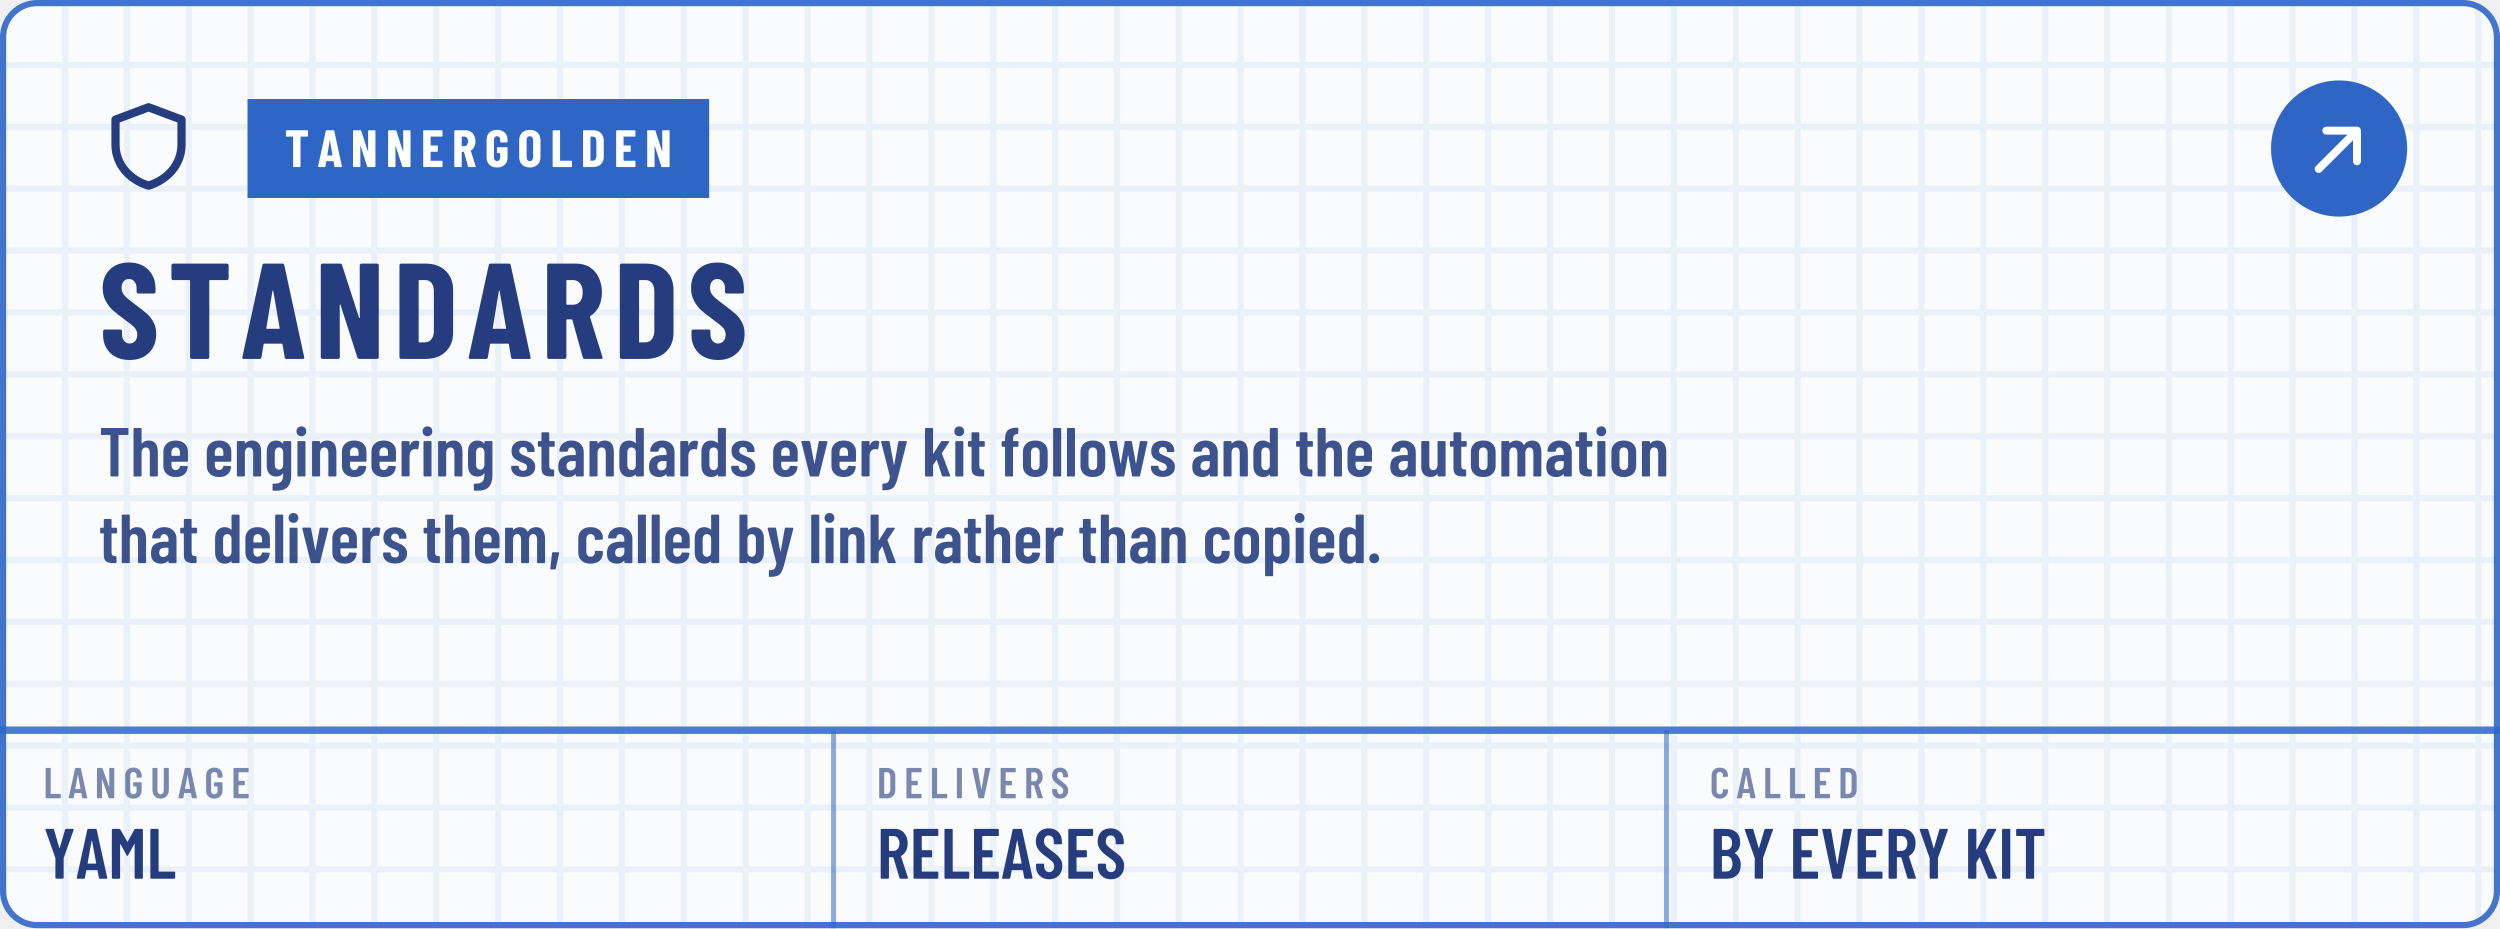
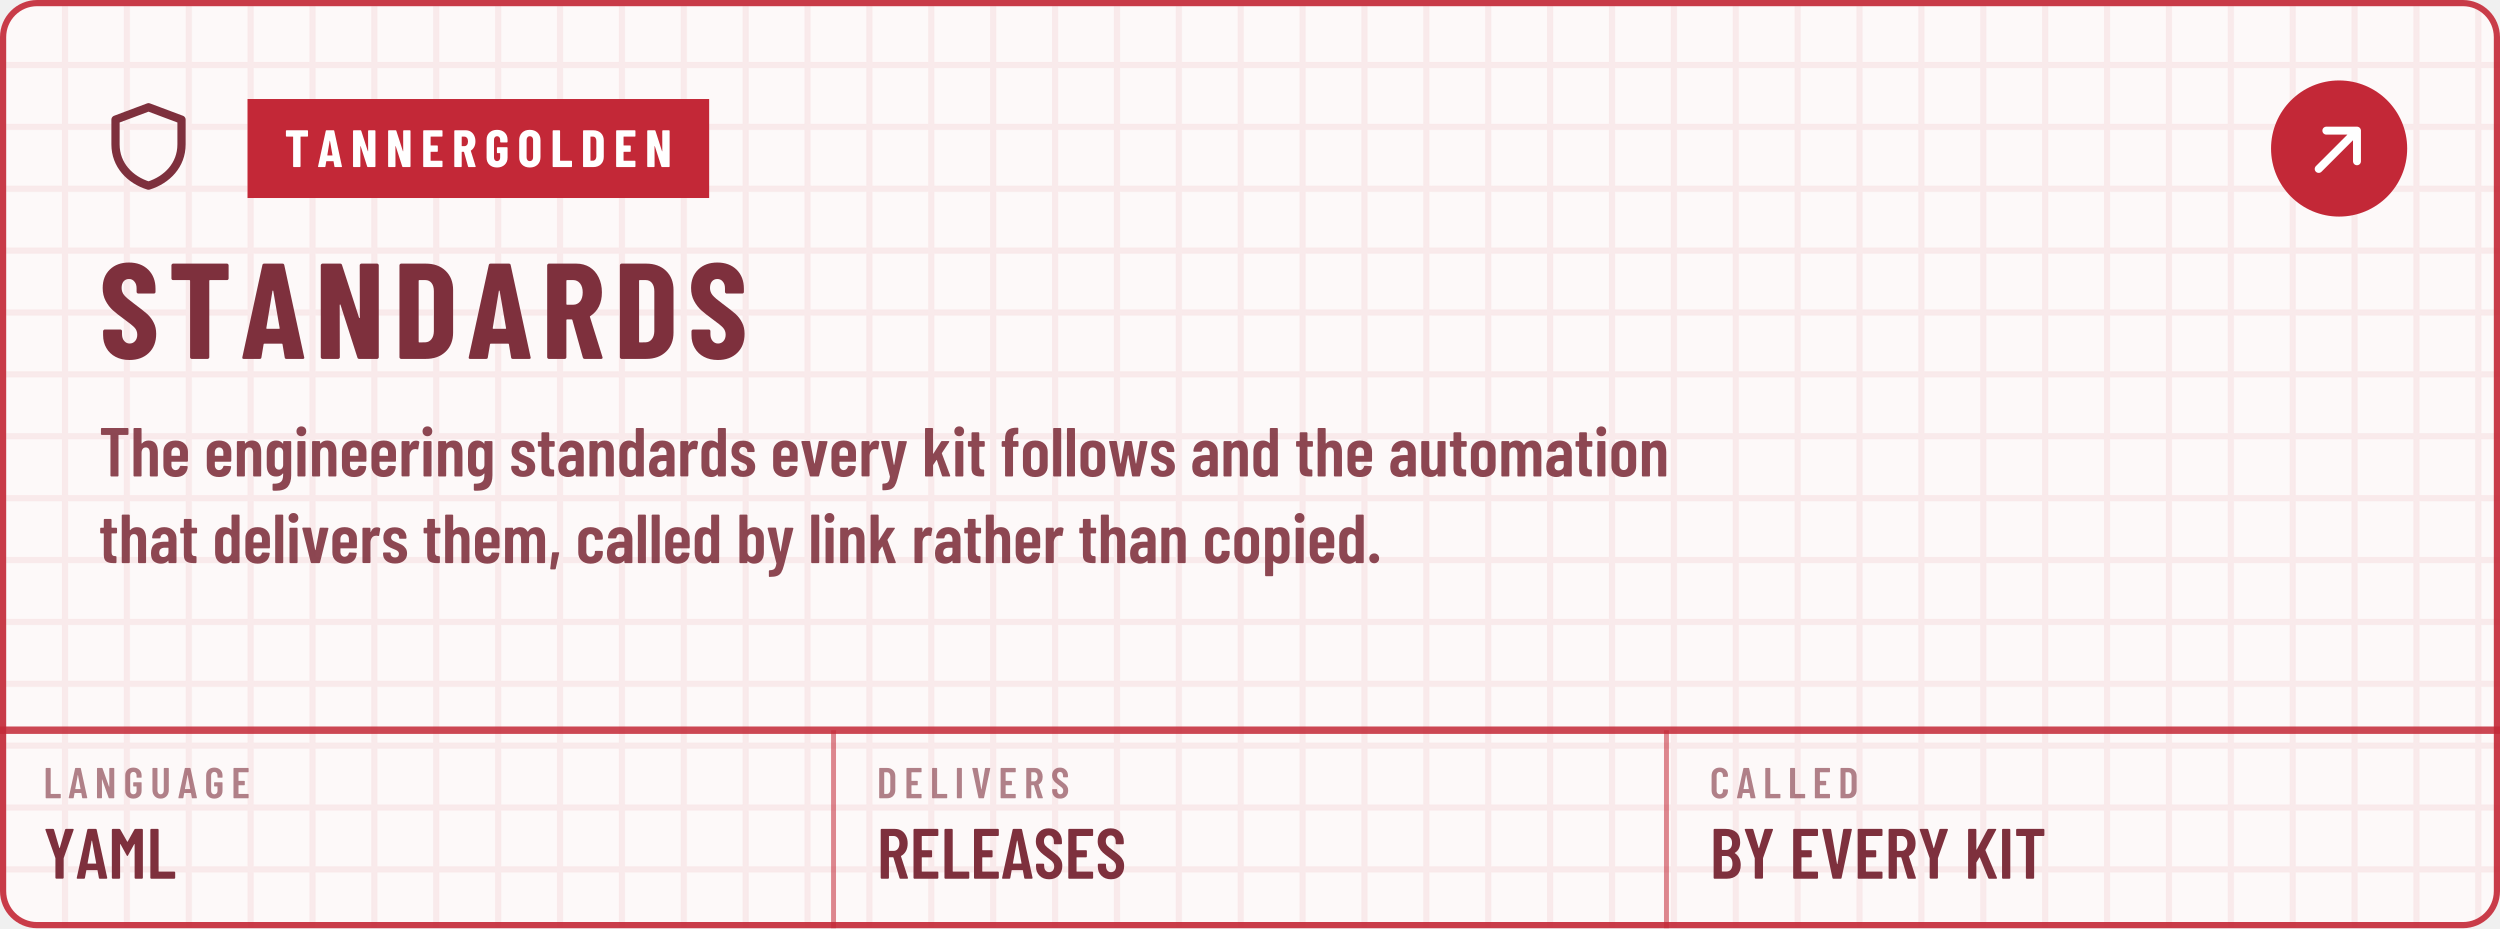
<svg xmlns="http://www.w3.org/2000/svg" width="404" height="150" viewBox="0 0 404 150" role="img" aria-labelledby="t d">
  <defs>
    <pattern id="kp1" width="10" height="10" patternUnits="userSpaceOnUse">
-       <path d="M10 .5H.5V10" fill="none" stroke="#2F66C6" stroke-opacity="0.07" />
+       <path d="M10 .5H.5V10" fill="none" stroke="#C32837" stroke-opacity="0.07" />
    </pattern>
    <path id="m44" d="M33 -78 59 146Q60 157 71 157H151Q164 157 161 144L112 -80Q110 -91 99 -91H45Q39 -91 36 -88Q32 -84 33 -78Z" />
    <path id="m46" d="M35 69Q35 100 55 120Q75 140 106 140Q137 140 156 120Q176 100 176 69Q176 38 156 18Q136 -2 106 -2Q75 -2 55 18Q35 38 35 69Z" />
    <path id="m65" d="M325 11 306 116Q306 121 300 121H154Q148 121 148 116L129 11Q128 0 116 0H25Q11 0 14 13L162 689Q164 700 175 700H281Q292 700 294 689L442 13V9Q442 0 431 0H338Q326 0 325 11ZM171 212H282Q288 212 287 217L229 533Q228 536 226 536Q224 536 223 533L166 217Q165 212 171 212Z" />
    <path id="m66" d="M242 0H66Q61 0 58 4Q54 7 54 12V688Q54 693 58 696Q61 700 66 700H224Q319 700 373 652Q427 604 427 512Q427 409 354 365Q349 362 352 359Q391 334 413 292Q435 250 435 192Q435 100 382 50Q328 0 242 0ZM170 595V409Q170 404 175 404H226Q267 404 290 429Q313 454 313 500Q313 548 290 574Q267 600 226 600H175Q170 600 170 595ZM319 208Q319 260 296 290Q273 319 233 319H175Q170 319 170 314V106Q170 101 175 101H233Q273 101 296 129Q319 157 319 208Z" />
    <path id="m67" d="M42 180V521Q42 607 94 658Q145 708 230 708Q316 708 368 658Q420 607 420 521V509Q420 504 416 500Q413 496 408 496L315 492Q303 492 303 504V529Q303 564 283 586Q263 608 230 608Q198 608 178 586Q158 564 158 529V171Q158 136 178 114Q198 92 230 92Q263 92 283 114Q303 136 303 171V196Q303 201 306 204Q310 208 315 208L408 204Q413 204 416 200Q420 197 420 192V180Q420 95 368 44Q316 -8 230 -8Q145 -8 94 44Q42 95 42 180Z" />
    <path id="m68" d="M54 12V688Q54 693 58 696Q61 700 66 700H237Q323 700 374 648Q426 596 426 509V191Q426 104 374 52Q323 0 237 0H66Q61 0 58 4Q54 7 54 12ZM175 100 235 101Q268 101 288 128Q309 154 310 198V502Q310 547 290 574Q269 600 234 600H175Q170 600 170 595V105Q170 100 175 100Z" />
    <path id="m69" d="M391 600H175Q170 600 170 595V406Q170 401 175 401H303Q308 401 312 398Q315 394 315 389V312Q315 307 312 304Q308 300 303 300H175Q170 300 170 295V105Q170 100 175 100H391Q396 100 400 96Q403 93 403 88V12Q403 7 400 4Q396 0 391 0H66Q61 0 58 4Q54 7 54 12V688Q54 693 58 696Q61 700 66 700H391Q396 700 400 696Q403 693 403 688V612Q403 607 400 604Q396 600 391 600Z" />
    <path id="m71" d="M42 173V527Q42 609 94 658Q145 708 230 708Q315 708 368 658Q420 609 420 526V487Q420 482 416 478Q413 475 408 475H316Q311 475 308 478Q304 482 304 487V528Q304 564 284 586Q263 608 230 608Q197 608 177 586Q157 564 157 528V172Q157 136 177 114Q197 92 230 92Q263 92 284 114Q304 136 304 172V268Q304 273 299 273H238Q233 273 230 276Q226 280 226 285V358Q226 363 230 366Q233 370 238 370H408Q413 370 416 366Q420 363 420 358V173Q420 91 368 42Q315 -8 230 -8Q145 -8 94 42Q42 91 42 173Z" />
    <path id="m73" d="M54 12V688Q54 693 58 696Q61 700 66 700H158Q163 700 166 696Q170 693 170 688V12Q170 7 166 4Q163 0 158 0H66Q61 0 58 4Q54 7 54 12Z" />
    <path id="m75" d="M54 12V688Q54 693 58 696Q61 700 66 700H158Q163 700 166 696Q170 693 170 688V412Q170 408 172 408Q174 407 176 410L326 691Q331 700 341 700H440Q447 700 449 696Q451 692 448 686L298 405Q297 401 297 399L459 14Q460 12 460 8Q460 0 450 0H351Q340 0 337 9L219 298Q218 301 216 300Q214 300 212 298L172 231Q170 227 170 225V12Q170 7 166 4Q163 0 158 0H66Q61 0 58 4Q54 7 54 12Z" />
    <path id="m76" d="M54 12V688Q54 693 58 696Q61 700 66 700H158Q163 700 166 696Q170 693 170 688V105Q170 100 175 100H391Q396 100 400 96Q403 93 403 88V12Q403 7 400 4Q396 0 391 0H66Q61 0 58 4Q54 7 54 12Z" />
    <path id="m77" d="M383 700H475Q480 700 484 696Q487 693 487 688V12Q487 7 484 4Q480 0 475 0H383Q378 0 374 4Q371 7 371 12V484Q371 488 369 488Q367 488 365 485L278 327Q273 319 269 319Q265 319 260 327L173 485Q171 488 169 488Q167 488 167 484V12Q167 7 164 4Q160 0 155 0H63Q58 0 54 4Q51 7 51 12V688Q51 693 54 696Q58 700 63 700H155Q165 700 170 692L267 521Q270 517 273 521L368 692Q373 700 383 700Z" />
    <path id="m78" d="M350 700H441Q446 700 450 696Q453 693 453 688V12Q453 7 450 4Q446 0 441 0H336Q326 0 323 10L174 434Q173 437 170 436Q168 436 168 433L169 12Q169 7 166 4Q162 0 157 0H66Q61 0 58 4Q54 7 54 12V688Q54 693 58 696Q61 700 66 700H169Q179 700 182 690L332 269Q333 266 336 266Q338 267 338 270V688Q338 693 342 696Q345 700 350 700Z" />
    <path id="m82" d="M318 10 233 297Q231 301 228 301H175Q170 301 170 296V12Q170 7 166 4Q163 0 158 0H66Q61 0 58 4Q54 7 54 12V688Q54 693 58 696Q61 700 66 700H254Q307 700 348 674Q388 649 410 602Q433 556 433 496Q433 434 409 389Q385 344 342 321Q338 320 339 315L437 14Q438 12 438 9Q438 0 427 0H331Q321 0 318 10ZM170 595V396Q170 391 175 391H236Q272 391 294 419Q317 447 317 495Q317 543 294 572Q272 600 236 600H175Q170 600 170 595Z" />
    <path id="m83" d="M34 173V199Q34 204 38 208Q41 211 46 211H137Q142 211 146 208Q149 204 149 199V179Q149 140 168 116Q188 92 219 92Q250 92 270 114Q290 137 290 174Q290 200 279 219Q268 238 248 255Q228 272 184 304Q134 340 104 368Q73 396 52 436Q32 475 32 527Q32 610 82 659Q132 708 214 708Q297 708 348 656Q399 605 399 520V496Q399 491 396 488Q392 484 387 484H297Q292 484 288 488Q285 491 285 496V522Q285 561 266 584Q246 608 214 608Q184 608 165 586Q146 565 146 527Q146 491 166 466Q187 441 247 397Q308 352 339 324Q370 295 387 261Q404 227 404 180Q404 95 353 44Q302 -8 219 -8Q136 -8 85 42Q34 92 34 173Z" />
    <path id="m84" d="M425 688V612Q425 607 422 604Q418 600 413 600H286Q281 600 281 595V12Q281 7 278 4Q274 0 269 0H177Q172 0 168 4Q165 7 165 12V595Q165 600 160 600H40Q35 600 32 604Q28 607 28 612V688Q28 693 32 696Q35 700 40 700H413Q418 700 422 696Q425 693 425 688Z" />
    <path id="m85" d="M50 194V688Q50 693 54 696Q57 700 62 700H154Q159 700 162 696Q166 693 166 688V182Q166 142 186 117Q206 92 239 92Q272 92 292 117Q312 142 312 182V688Q312 693 316 696Q319 700 324 700H416Q421 700 424 696Q428 693 428 688V194Q428 103 376 48Q324 -8 239 -8Q153 -8 102 48Q50 103 50 194Z" />
    <path id="m86" d="M171 11 28 687 27 691Q27 700 38 700H139Q151 700 152 689L235 208Q236 205 238 205Q240 205 241 208L322 689Q323 700 335 700H433Q446 700 443 687L299 11Q297 0 286 0H184Q173 0 171 11Z" />
    <path id="m89" d="M170 13V286L169 292L30 686Q29 688 29 691Q29 700 40 700H136Q147 700 150 690L225 433Q226 430 228 430Q230 430 231 433L306 690Q309 700 320 700H416Q422 700 425 696Q428 693 426 686L287 292L286 286V13Q286 8 282 4Q279 1 274 1H182Q177 1 174 4Q170 8 170 13Z" />
    <path id="m97" d="M397 352V12Q397 7 394 4Q390 0 385 0H293Q288 0 284 4Q281 7 281 12V31Q281 34 279 35Q277 36 275 33Q240 -8 173 -8Q116 -8 72 24Q29 57 29 143Q29 233 82 271Q134 309 224 309H276Q281 309 281 314V340Q281 376 263 398Q245 419 218 419Q197 419 183 406Q169 392 166 369Q165 357 153 357H56Q44 357 45 369Q50 437 98 478Q147 519 220 519Q299 519 348 473Q397 427 397 352ZM281 160V217Q281 222 276 222H224Q190 222 169 204Q148 185 148 150Q148 119 164 104Q180 88 205 88Q235 88 258 107Q281 126 281 160Z" />
    <path id="m98" d="M399 357V154Q399 80 362 36Q325 -8 258 -8Q204 -8 168 27Q166 29 164 28Q162 27 162 24V12Q162 7 158 4Q155 0 150 0H58Q53 0 50 4Q46 7 46 12V688Q46 693 50 696Q53 700 58 700H150Q155 700 158 696Q162 693 162 688V486Q162 483 164 482Q167 482 170 486Q189 503 212 511Q236 519 258 519Q324 519 362 476Q399 433 399 357ZM222 419Q198 419 182 404Q166 388 162 362V149Q166 123 182 108Q198 92 222 92Q250 92 267 112Q284 131 284 163V348Q284 380 267 400Q250 419 222 419Z" />
    <path id="m99" d="M38 155V357Q38 430 86 474Q133 519 215 519Q297 519 345 476Q393 432 393 365V351Q393 346 390 342Q386 339 381 339L289 335Q277 335 277 347V357Q277 382 260 400Q242 419 215 419Q188 419 171 399Q154 379 154 348V163Q154 132 171 112Q188 92 215 92Q242 92 260 110Q277 129 277 155V165Q277 170 280 174Q284 177 289 177L381 176Q386 176 390 172Q393 169 393 164V146Q393 77 345 34Q297 -8 215 -8Q133 -8 86 36Q38 80 38 155Z" />
    <path id="m100" d="M287 700H379Q384 700 388 696Q391 693 391 688V12Q391 7 388 4Q384 0 379 0H287Q282 0 278 4Q275 7 275 12V24Q275 27 273 28Q271 29 269 27Q233 -8 179 -8Q112 -8 75 36Q38 80 38 154V357Q38 433 76 476Q113 519 179 519Q202 519 226 510Q250 502 269 483Q271 481 273 482Q275 483 275 486V688Q275 693 278 696Q282 700 287 700ZM275 149V362Q271 388 255 404Q239 419 215 419Q187 419 170 400Q153 380 153 348V163Q153 131 170 112Q187 92 215 92Q239 92 255 108Q271 123 275 149Z" />
    <path id="m101" d="M380 213H159Q154 213 154 208V163Q154 132 171 112Q188 92 215 92Q238 92 254 106Q271 121 276 144Q279 154 289 154L378 150Q383 150 386 146Q390 143 389 137Q382 67 338 30Q294 -8 215 -8Q133 -8 86 36Q38 79 38 154V357Q38 430 86 474Q133 519 215 519Q297 519 344 474Q392 430 392 357V225Q392 220 388 216Q385 213 380 213ZM154 348V303Q154 298 159 298H272Q277 298 277 303V348Q277 380 260 400Q243 419 215 419Q188 419 171 399Q154 379 154 348Z" />
    <path id="m102" d="M265 499V440Q265 435 262 432Q258 428 253 428H191Q186 428 186 423V12Q186 7 182 4Q179 0 174 0H83Q78 0 74 4Q71 7 71 12V423Q71 428 66 428H34Q29 428 26 432Q22 435 22 440V499Q22 504 26 508Q29 511 34 511H66Q71 511 71 516V541Q71 631 112 668Q153 705 243 704H251Q256 704 260 700Q263 697 263 692L261 624Q261 619 258 616Q254 612 249 612H244Q214 611 200 592Q186 574 186 536V516Q186 511 191 511H253Q258 511 262 508Q265 504 265 499Z" />
    <path id="m103" d="M287 511H379Q384 511 388 508Q391 504 391 499V19Q391 -89 342 -148Q293 -206 167 -206Q145 -206 134 -205Q122 -204 122 -192V-115Q122 -102 135 -104Q192 -105 222 -90Q253 -75 264 -46Q275 -17 275 30V41Q275 44 273 44Q271 45 269 42Q236 -1 175 -1Q108 -1 73 42Q38 86 38 161V357Q38 434 74 476Q109 519 175 519Q236 519 269 476Q271 473 273 474Q275 474 275 477V499Q275 504 278 508Q282 511 287 511ZM275 169V348Q275 380 258 400Q242 419 215 419Q188 419 171 399Q154 379 154 348V169Q154 138 171 118Q188 99 215 99Q242 99 258 118Q275 138 275 169Z" />
    <path id="m104" d="M397 352V12Q397 7 394 4Q390 0 385 0H293Q288 0 284 4Q281 7 281 12V343Q281 379 266 399Q251 419 223 419Q194 419 178 398Q162 377 162 340V12Q162 7 158 4Q155 0 150 0H58Q53 0 50 4Q46 7 46 12V688Q46 693 50 696Q53 700 58 700H150Q155 700 158 696Q162 693 162 688V479Q162 476 164 476Q167 475 170 479Q204 519 265 519Q330 519 364 476Q397 432 397 352Z" />
    <path id="m105" d="M36 652Q36 683 56 703Q76 723 107 723Q138 723 158 703Q177 683 177 652Q177 621 157 601Q137 581 107 581Q76 581 56 601Q36 621 36 652ZM50 12V499Q50 504 54 508Q57 511 62 511H154Q159 511 162 508Q166 504 166 499V12Q166 7 162 4Q159 0 154 0H62Q57 0 54 4Q50 7 50 12Z" />
    <path id="m107" d="M46 12V688Q46 693 50 696Q53 700 58 700H150Q155 700 158 696Q162 693 162 688V332Q162 328 164 328Q166 328 168 331L277 503Q281 511 291 511H387Q394 511 396 506Q398 502 394 496L290 339Q288 335 289 332L409 14Q410 12 410 9Q410 0 399 0H304Q294 0 291 10L217 236Q216 239 214 240Q212 240 211 237L164 167Q162 163 162 161V12Q162 7 158 4Q155 0 150 0H58Q53 0 50 4Q46 7 46 12Z" />
    <path id="m108" d="M42 12V688Q42 693 46 696Q49 700 54 700H146Q151 700 154 696Q158 693 158 688V12Q158 7 154 4Q151 0 146 0H54Q49 0 46 4Q42 7 42 12Z" />
    <path id="m109" d="M623 347V12Q623 7 620 4Q616 0 611 0H520Q515 0 512 4Q508 7 508 12V339Q508 377 493 398Q478 419 452 419Q424 419 408 398Q392 377 392 340V12Q392 7 388 4Q385 0 380 0H289Q284 0 280 4Q277 7 277 12V339Q277 377 262 398Q246 419 221 419Q193 419 177 398Q161 377 161 340V12Q161 7 158 4Q154 0 149 0H58Q53 0 50 4Q46 7 46 12V499Q46 504 50 508Q53 511 58 511H149Q154 511 158 508Q161 504 161 499V483Q161 480 163 479Q165 478 167 481Q187 501 212 510Q237 519 261 519Q335 519 370 456Q373 452 379 459Q399 491 430 505Q460 519 491 519Q556 519 590 474Q623 428 623 347Z" />
    <path id="m110" d="M397 352V12Q397 7 394 4Q390 0 385 0H293Q288 0 284 4Q281 7 281 12V343Q281 379 266 399Q251 419 223 419Q194 419 178 398Q162 377 162 340V12Q162 7 158 4Q155 0 150 0H58Q53 0 50 4Q46 7 46 12V499Q46 504 50 508Q53 511 58 511H150Q155 511 158 508Q162 504 162 499V479Q162 476 164 476Q167 475 170 479Q204 519 265 519Q330 519 364 476Q397 432 397 352Z" />
    <path id="m111" d="M38 155V356Q38 430 86 474Q134 519 216 519Q299 519 347 474Q395 430 395 356V155Q395 80 348 36Q300 -8 216 -8Q133 -8 86 36Q38 80 38 155ZM279 164V348Q279 379 262 399Q244 419 216 419Q188 419 171 400Q154 380 154 348V164Q154 132 171 112Q188 93 216 93Q244 93 262 112Q279 132 279 164Z" />
    <path id="m112" d="M403 357V155Q403 78 366 35Q329 -8 262 -8Q239 -8 215 0Q191 9 172 28Q170 30 168 29Q166 28 166 25V-177Q166 -182 162 -186Q159 -189 154 -189H62Q57 -189 54 -186Q50 -182 50 -177V499Q50 504 54 508Q57 511 62 511H154Q159 511 162 508Q166 504 166 499V487Q166 484 168 484Q171 483 174 487Q209 519 262 519Q329 519 366 476Q403 432 403 357ZM226 420Q199 420 182 400Q166 380 166 348V163Q166 131 182 112Q199 92 226 92Q254 92 271 112Q288 131 288 163V348Q288 380 271 400Q254 420 226 420Z" />
    <path id="m114" d="M297 507Q305 502 303 492L287 399Q286 387 273 392Q259 396 247 396Q235 396 225 393Q197 389 180 362Q162 334 162 296V13Q162 8 158 4Q155 1 150 1H58Q53 1 50 4Q46 8 46 13V499Q46 504 50 508Q53 511 58 511H150Q155 511 158 508Q162 504 162 499V453Q162 449 164 448Q166 448 167 452Q194 517 255 517Q282 517 297 507Z" />
    <path id="m115" d="M30 135V142Q30 147 34 150Q37 154 42 154H128Q133 154 136 150Q140 147 140 142V137Q140 113 158 97Q177 81 204 81Q230 81 245 96Q260 111 260 134Q260 154 247 168Q234 181 219 188Q204 195 165 211Q108 233 72 267Q35 301 35 368Q35 438 80 478Q124 517 200 517Q278 517 324 476Q369 434 369 364Q369 359 366 356Q362 352 357 352H273Q268 352 264 356Q261 359 261 364V370Q261 394 244 410Q228 426 203 426Q177 426 162 410Q146 393 146 370Q146 351 158 338Q170 325 185 318Q200 310 235 295Q277 278 306 262Q334 245 356 214Q377 184 377 139Q377 72 330 33Q283 -6 203 -6Q124 -6 77 32Q30 70 30 135Z" />
    <path id="m116" d="M248 429H186Q181 429 181 424V162Q181 127 194 114Q207 100 233 101H240Q245 101 248 98Q252 94 252 89V12Q252 7 248 4Q245 0 240 0H206Q138 0 104 25Q69 50 69 119V424Q69 429 64 429H29Q24 429 20 432Q17 436 17 441V499Q17 504 20 508Q24 511 29 511H64Q69 511 69 516V626Q69 631 72 634Q76 638 81 638H169Q174 638 178 634Q181 631 181 626V516Q181 511 186 511H248Q253 511 256 508Q260 504 260 499V441Q260 436 256 432Q253 429 248 429Z" />
    <path id="m117" d="M289 511H381Q386 511 390 508Q393 504 393 499V12Q393 7 390 4Q386 0 381 0H289Q284 0 280 4Q277 7 277 12V34Q277 37 275 38Q273 39 271 36Q242 -7 178 -7Q117 -7 80 30Q42 66 42 142V499Q42 504 46 508Q49 511 54 511H146Q151 511 154 508Q158 504 158 499V167Q158 92 216 92Q245 92 261 114Q277 135 277 172V499Q277 504 280 508Q284 511 289 511Z" />
    <path id="m118" d="M141 10 19 499V503Q19 512 30 512H132Q144 512 145 501L205 190Q206 187 208 187Q210 187 211 190L270 501Q271 512 283 512L385 510Q399 510 396 497L275 10Q272 0 261 0H155Q144 0 141 10Z" />
    <path id="m119" d="M126 11 19 499V503Q19 512 30 512H118Q130 512 131 501L183 190Q184 187 186 187Q188 187 189 190L244 501Q245 512 257 512H335Q347 512 348 501L404 189Q405 186 407 186Q409 186 410 189L463 501Q464 512 476 512L563 510Q576 510 573 497L466 11Q464 0 453 0H363Q351 0 350 11L297 303Q296 306 294 306Q292 306 291 303L239 11Q238 0 226 0H139Q128 0 126 11Z" />
    <path id="m121" d="M34 -187V-115Q34 -110 37 -106Q40 -103 44 -103Q77 -102 96 -94Q115 -87 126 -66Q138 -44 143 -3L142 3L16 499V503Q16 512 27 512H125Q137 512 138 501L199 170Q200 167 202 167Q204 167 205 170L264 501Q265 512 277 512L376 510Q390 510 387 497L253 -28Q234 -99 213 -134Q192 -169 154 -184Q116 -199 45 -199H40Q38 -199 36 -196Q34 -192 34 -187Z" />
    <path id="n65" d="M325 11 309 107Q309 112 303 112H176Q170 112 170 107L154 11Q153 0 141 0H24Q11 0 14 13L161 689Q163 700 174 700H309Q320 700 322 689L468 13L469 9Q469 0 458 0H338Q326 0 325 11ZM194 221H284Q289 221 288 226L241 499Q240 502 238 502Q236 502 235 499L190 226Q190 221 194 221Z" />
    <path id="n68" d="M44 12V688Q44 693 48 696Q51 700 56 700H237Q328 700 383 647Q438 594 438 506V194Q438 106 383 53Q328 0 237 0H56Q51 0 48 4Q44 7 44 12ZM190 121 235 122Q262 123 279 145Q296 167 297 203V497Q297 535 280 557Q263 579 234 579H190Q185 579 185 574V126Q185 121 190 121Z" />
    <path id="n69" d="M399 579H190Q185 579 185 574V416Q185 411 190 411H310Q315 411 318 408Q322 404 322 399V302Q322 297 318 294Q315 290 310 290H190Q185 290 185 285V126Q185 121 190 121H399Q404 121 408 118Q411 114 411 109V12Q411 7 408 4Q404 0 399 0H56Q51 0 48 4Q44 7 44 12V688Q44 693 48 696Q51 700 56 700H399Q404 700 408 696Q411 693 411 688V591Q411 586 408 582Q404 579 399 579Z" />
    <path id="n71" d="M34 181V519Q34 605 88 656Q143 708 233 708Q323 708 378 656Q433 604 433 518V480Q433 475 430 472Q426 468 421 468H304Q299 468 296 472Q292 475 292 480V520Q292 550 276 568Q260 587 233 587Q207 587 191 568Q175 550 175 520V180Q175 150 191 132Q207 113 233 113Q260 113 276 132Q292 150 292 180V260Q292 265 287 265H243Q238 265 234 268Q231 272 231 277V366Q231 371 234 374Q238 378 243 378H421Q426 378 430 374Q433 371 433 366V181Q433 95 378 44Q323 -8 233 -8Q143 -8 88 44Q34 95 34 181Z" />
    <path id="n76" d="M44 12V688Q44 693 48 696Q51 700 56 700H173Q178 700 182 696Q185 693 185 688V126Q185 121 190 121H400Q405 121 408 118Q412 114 412 109V12Q412 7 408 4Q405 0 400 0H56Q51 0 48 4Q44 7 44 12Z" />
    <path id="n78" d="M342 700H458Q463 700 466 696Q470 693 470 688V12Q470 7 466 4Q463 0 458 0H326Q316 0 313 10L189 397Q188 400 186 400Q183 399 183 396L184 12Q184 7 180 4Q177 0 172 0H56Q51 0 48 4Q44 7 44 12V688Q44 693 48 696Q51 700 56 700H187Q197 700 200 690L325 303Q326 300 328 300Q331 301 331 304L330 688Q330 693 334 696Q337 700 342 700Z" />
    <path id="n79" d="M34 190V510Q34 600 89 654Q144 708 236 708Q328 708 384 654Q439 600 439 510V190Q439 100 384 46Q328 -8 236 -8Q144 -8 89 46Q34 100 34 190ZM298 184V516Q298 548 281 568Q264 587 236 587Q208 587 192 568Q175 548 175 516V184Q175 152 192 132Q208 113 236 113Q264 113 281 132Q298 152 298 184Z" />
    <path id="n82" d="M306 10 229 286Q227 290 224 290H190Q185 290 185 285V12Q185 7 182 4Q178 0 173 0H56Q51 0 48 4Q44 7 44 12V688Q44 693 48 696Q51 700 56 700H258Q313 700 356 674Q399 647 422 599Q446 551 446 489Q446 430 424 385Q401 340 361 315Q359 314 358 312Q357 311 358 309L450 14L451 10Q451 0 440 0H320Q309 0 306 10ZM185 574V403Q185 398 190 398H235Q266 398 286 422Q305 447 305 488Q305 530 286 554Q266 579 235 579H190Q185 579 185 574Z" />
    <path id="n83" d="M30 175V204Q30 209 34 212Q37 216 42 216H157Q162 216 166 212Q169 209 169 204V182Q169 151 185 132Q201 113 225 113Q249 113 265 131Q281 149 281 178Q281 208 261 230Q241 251 183 293Q133 329 102 357Q71 385 49 426Q27 467 27 521Q27 606 80 657Q133 708 220 708Q308 708 362 655Q415 602 415 516V492Q415 487 412 484Q408 480 403 480H288Q283 480 280 484Q276 487 276 492V519Q276 550 260 568Q245 587 220 587Q196 587 181 570Q166 552 166 521Q166 491 185 468Q204 445 260 404Q322 358 354 330Q385 301 402 266Q420 232 420 184Q420 96 366 44Q312 -8 224 -8Q166 -8 122 15Q78 38 54 80Q30 121 30 175Z" />
    <path id="n84" d="M444 688V591Q444 586 440 582Q437 579 432 579H307Q302 579 302 574V12Q302 7 298 4Q295 0 290 0H173Q168 0 164 4Q161 7 161 12V574Q161 579 156 579H36Q31 579 28 582Q24 586 24 591V688Q24 693 28 696Q31 700 36 700H432Q437 700 440 696Q444 693 444 688Z" />
  </defs>
  <rect width="404" height="150" rx="6" fill="#FFFFFF" />
-   <rect width="404" height="150" rx="6" fill="#2F66C6" fill-opacity=".03" />
+   <rect width="404" height="150" rx="6" fill="#C32837" fill-opacity=".03" />
  <rect width="404" height="150" rx="6" fill="url(#kp1)" />
-   <g transform="translate(16 16) scale(0.6667)" fill="none" stroke="#253D7E" stroke-width="2" stroke-linecap="round" stroke-linejoin="round">
+   <g transform="translate(16 16) scale(0.6667)" fill="none" stroke="#7E303D" stroke-width="2" stroke-linecap="round" stroke-linejoin="round">
    <path d="M12 2l8 3v6c0 5-3.5 8.6-8 10-4.5-1.4-8-5-8-10V5z" />
  </g>
-   <rect x="40" y="16" width="74.6" height="16" fill="#2F66C6" />
+   <rect x="40" y="16" width="74.6" height="16" fill="#C32837" />
  <g transform="translate(46 27) scale(0.0085 -0.0085)" fill="#FFFFFF">
    <use href="#n84" x="0" />
    <use href="#n65" x="621" />
    <use href="#n78" x="1256" />
    <use href="#n78" x="1923" />
    <use href="#n69" x="2590" />
    <use href="#n82" x="3181" />
    <use href="#n71" x="3805" />
    <use href="#n79" x="4425" />
    <use href="#n76" x="5051" />
    <use href="#n68" x="5629" />
    <use href="#n69" x="6258" />
    <use href="#n78" x="6849" />
  </g>
-   <g transform="translate(16 58) scale(0.022 -0.022)" fill="#253D7E">
+   <g transform="translate(16 58) scale(0.022 -0.022)" fill="#7E303D">
    <use href="#n83" x="0" />
    <use href="#n84" x="508" />
    <use href="#n65" x="1039" />
    <use href="#n78" x="1585" />
    <use href="#n68" x="2163" />
    <use href="#n65" x="2702" />
    <use href="#n82" x="3248" />
    <use href="#n68" x="3782" />
    <use href="#n83" x="4322" />
  </g>
-   <circle cx="378" cy="24" r="11" fill="#2F66C6" />
+   <circle cx="378" cy="24" r="11" fill="#C32837" />
  <g transform="rotate(-45 378 24)">
    <g transform="translate(371 17) scale(0.5833)" fill="none" stroke="#FFFFFF" stroke-width="2.2" stroke-linecap="round" stroke-linejoin="round">
      <path d="M4 12h15M13 6l6 6-6 6" />
    </g>
  </g>
-   <g transform="translate(16 77) scale(0.0112 -0.0112)" fill="#253D7E" fill-opacity="0.88">
+   <g transform="translate(16 77) scale(0.0112 -0.0112)" fill="#7E303D" fill-opacity="0.88">
    <use href="#m84" x="0" />
    <use href="#m104" x="452" />
    <use href="#m101" x="891" />
    <use href="#m101" x="1517" />
    <use href="#m110" x="1943" />
    <use href="#m103" x="2382" />
    <use href="#m105" x="2813" />
    <use href="#m110" x="3028" />
    <use href="#m101" x="3467" />
    <use href="#m101" x="3893" />
    <use href="#m114" x="4319" />
    <use href="#m105" x="4632" />
    <use href="#m110" x="4847" />
    <use href="#m103" x="5286" />
    <use href="#m115" x="5917" />
    <use href="#m116" x="6315" />
    <use href="#m97" x="6597" />
    <use href="#m110" x="7031" />
    <use href="#m100" x="7470" />
    <use href="#m97" x="7907" />
    <use href="#m114" x="8341" />
    <use href="#m100" x="8654" />
    <use href="#m115" x="9091" />
    <use href="#m101" x="9689" />
    <use href="#m118" x="10115" />
    <use href="#m101" x="10530" />
    <use href="#m114" x="10956" />
    <use href="#m121" x="11269" />
    <use href="#m107" x="11872" />
    <use href="#m105" x="12305" />
    <use href="#m116" x="12520" />
    <use href="#m102" x="13002" />
    <use href="#m111" x="13293" />
    <use href="#m108" x="13725" />
    <use href="#m108" x="13924" />
    <use href="#m111" x="14123" />
    <use href="#m119" x="14555" />
    <use href="#m115" x="15147" />
    <use href="#m97" x="15745" />
    <use href="#m110" x="16179" />
    <use href="#m100" x="16618" />
    <use href="#m116" x="17255" />
    <use href="#m104" x="17537" />
    <use href="#m101" x="17976" />
    <use href="#m97" x="18602" />
    <use href="#m117" x="19036" />
    <use href="#m116" x="19474" />
    <use href="#m111" x="19756" />
    <use href="#m109" x="20188" />
    <use href="#m97" x="20853" />
    <use href="#m116" x="21287" />
    <use href="#m105" x="21569" />
    <use href="#m111" x="21784" />
    <use href="#m110" x="22216" />
  </g>
-   <g transform="translate(16 91) scale(0.0112 -0.0112)" fill="#253D7E" fill-opacity="0.88">
+   <g transform="translate(16 91) scale(0.0112 -0.0112)" fill="#7E303D" fill-opacity="0.88">
    <use href="#m116" x="0" />
    <use href="#m104" x="282" />
    <use href="#m97" x="721" />
    <use href="#m116" x="1155" />
    <use href="#m100" x="1637" />
    <use href="#m101" x="2074" />
    <use href="#m108" x="2500" />
    <use href="#m105" x="2699" />
    <use href="#m118" x="2914" />
    <use href="#m101" x="3329" />
    <use href="#m114" x="3755" />
    <use href="#m115" x="4068" />
    <use href="#m116" x="4666" />
    <use href="#m104" x="4948" />
    <use href="#m101" x="5387" />
    <use href="#m109" x="5813" />
    <use href="#m44" x="6478" />
    <use href="#m99" x="6877" />
    <use href="#m97" x="7299" />
    <use href="#m108" x="7733" />
    <use href="#m108" x="7932" />
    <use href="#m101" x="8131" />
    <use href="#m100" x="8557" />
    <use href="#m98" x="9194" />
    <use href="#m121" x="9631" />
    <use href="#m108" x="10234" />
    <use href="#m105" x="10433" />
    <use href="#m110" x="10648" />
    <use href="#m107" x="11087" />
    <use href="#m114" x="11720" />
    <use href="#m97" x="12033" />
    <use href="#m116" x="12467" />
    <use href="#m104" x="12749" />
    <use href="#m101" x="13188" />
    <use href="#m114" x="13614" />
    <use href="#m116" x="14127" />
    <use href="#m104" x="14409" />
    <use href="#m97" x="14848" />
    <use href="#m110" x="15282" />
    <use href="#m99" x="15921" />
    <use href="#m111" x="16343" />
    <use href="#m112" x="16775" />
    <use href="#m105" x="17216" />
    <use href="#m101" x="17431" />
    <use href="#m100" x="17857" />
    <use href="#m46" x="18294" />
  </g>
-   <path d="M0 118H404" stroke="#2F66C6" stroke-opacity="0.85" stroke-width="1.2" />
-   <g transform="translate(7 129) scale(0.007 -0.007)" fill="#253D7E" fill-opacity="0.6">
+   <path d="M0 118H404" stroke="#C32837" stroke-opacity="0.85" stroke-width="1.2" />
+   <g transform="translate(7 129) scale(0.007 -0.007)" fill="#7E303D" fill-opacity="0.6">
    <use href="#m76" x="0" />
    <use href="#m65" x="572" />
    <use href="#m78" x="1185" />
    <use href="#m71" x="1849" />
    <use href="#m85" x="2469" />
    <use href="#m65" x="3104" />
    <use href="#m71" x="3717" />
    <use href="#m69" x="4336" />
  </g>
-   <g transform="translate(7 142) scale(0.0115 -0.0115)" fill="#253D7E">
+   <g transform="translate(7 142) scale(0.0115 -0.0115)" fill="#7E303D">
    <use href="#m89" x="0" />
    <use href="#m65" x="456" />
    <use href="#m77" x="912" />
    <use href="#m76" x="1450" />
  </g>
-   <g transform="translate(141.7 129) scale(0.007 -0.007)" fill="#253D7E" fill-opacity="0.6">
+   <g transform="translate(141.7 129) scale(0.007 -0.007)" fill="#7E303D" fill-opacity="0.6">
    <use href="#m68" x="0" />
    <use href="#m69" x="629" />
    <use href="#m76" x="1221" />
    <use href="#m73" x="1793" />
    <use href="#m86" x="2175" />
    <use href="#m69" x="2803" />
    <use href="#m82" x="3395" />
    <use href="#m83" x="4013" />
  </g>
-   <g transform="translate(141.7 142) scale(0.0115 -0.0115)" fill="#253D7E">
+   <g transform="translate(141.7 142) scale(0.0115 -0.0115)" fill="#7E303D">
    <use href="#m82" x="0" />
    <use href="#m69" x="461" />
    <use href="#m76" x="896" />
    <use href="#m69" x="1311" />
    <use href="#m65" x="1746" />
    <use href="#m83" x="2202" />
    <use href="#m69" x="2636" />
    <use href="#m83" x="3071" />
  </g>
-   <g transform="translate(276.3 129) scale(0.007 -0.007)" fill="#253D7E" fill-opacity="0.6">
+   <g transform="translate(276.3 129) scale(0.007 -0.007)" fill="#7E303D" fill-opacity="0.6">
    <use href="#m67" x="0" />
    <use href="#m65" x="614" />
    <use href="#m76" x="1227" />
    <use href="#m76" x="1799" />
    <use href="#m69" x="2372" />
    <use href="#m68" x="2964" />
  </g>
-   <g transform="translate(276.3 142) scale(0.0115 -0.0115)" fill="#253D7E">
+   <g transform="translate(276.3 142) scale(0.0115 -0.0115)" fill="#7E303D">
    <use href="#m66" x="0" />
    <use href="#m89" x="462" />
    <use href="#m69" x="1118" />
    <use href="#m86" x="1553" />
    <use href="#m69" x="2024" />
    <use href="#m82" x="2459" />
    <use href="#m89" x="2920" />
    <use href="#m75" x="3576" />
    <use href="#m73" x="4053" />
    <use href="#m84" x="4277" />
  </g>
-   <path d="M134.7 118V150M269.3 118V150" stroke="#2F66C6" stroke-opacity="0.55" stroke-width=".8" />
-   <rect x=".5" y=".5" width="403" height="149" rx="5.5" fill="none" stroke="#2F66C6" stroke-opacity=".9" />
+   <path d="M134.7 118V150M269.3 118V150" stroke="#C32837" stroke-opacity="0.55" stroke-width=".8" />
+   <rect x=".5" y=".5" width="403" height="149" rx="5.5" fill="none" stroke="#C32837" stroke-opacity=".9" />
</svg>
